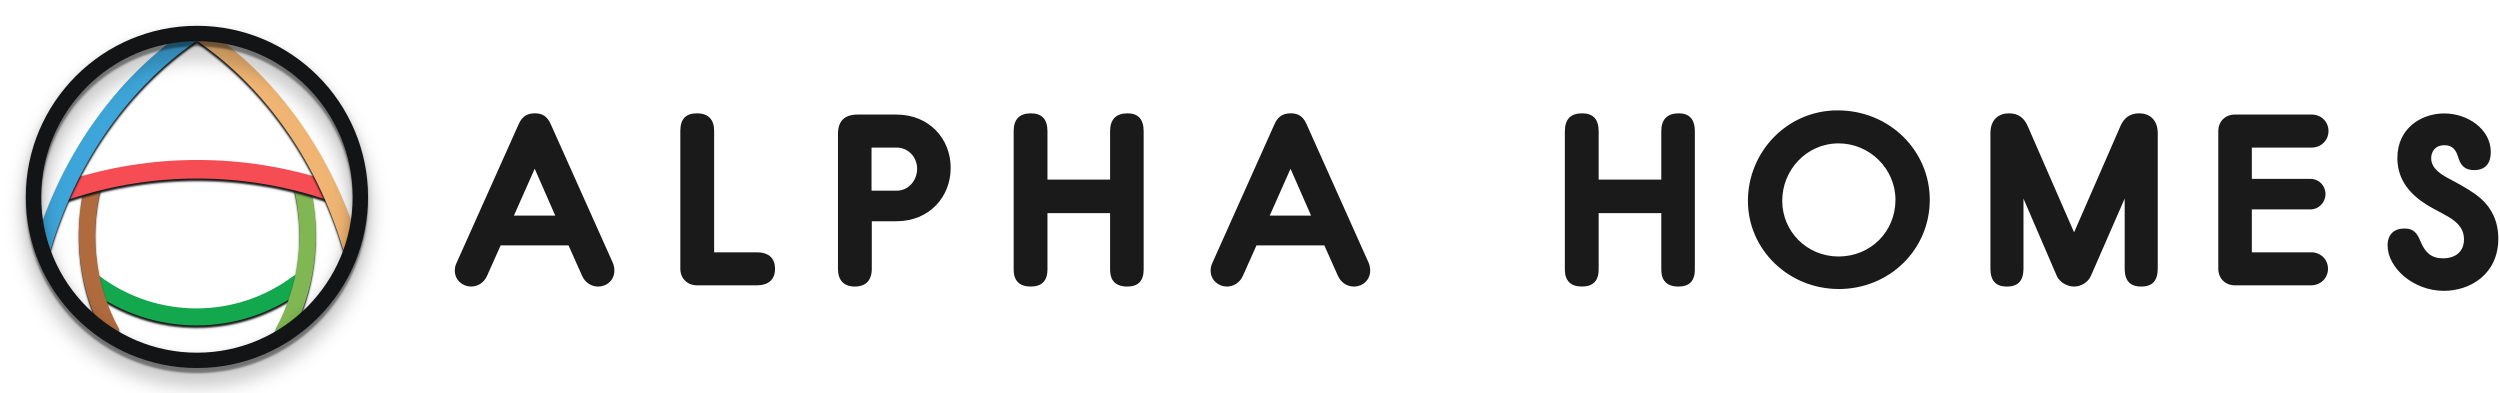
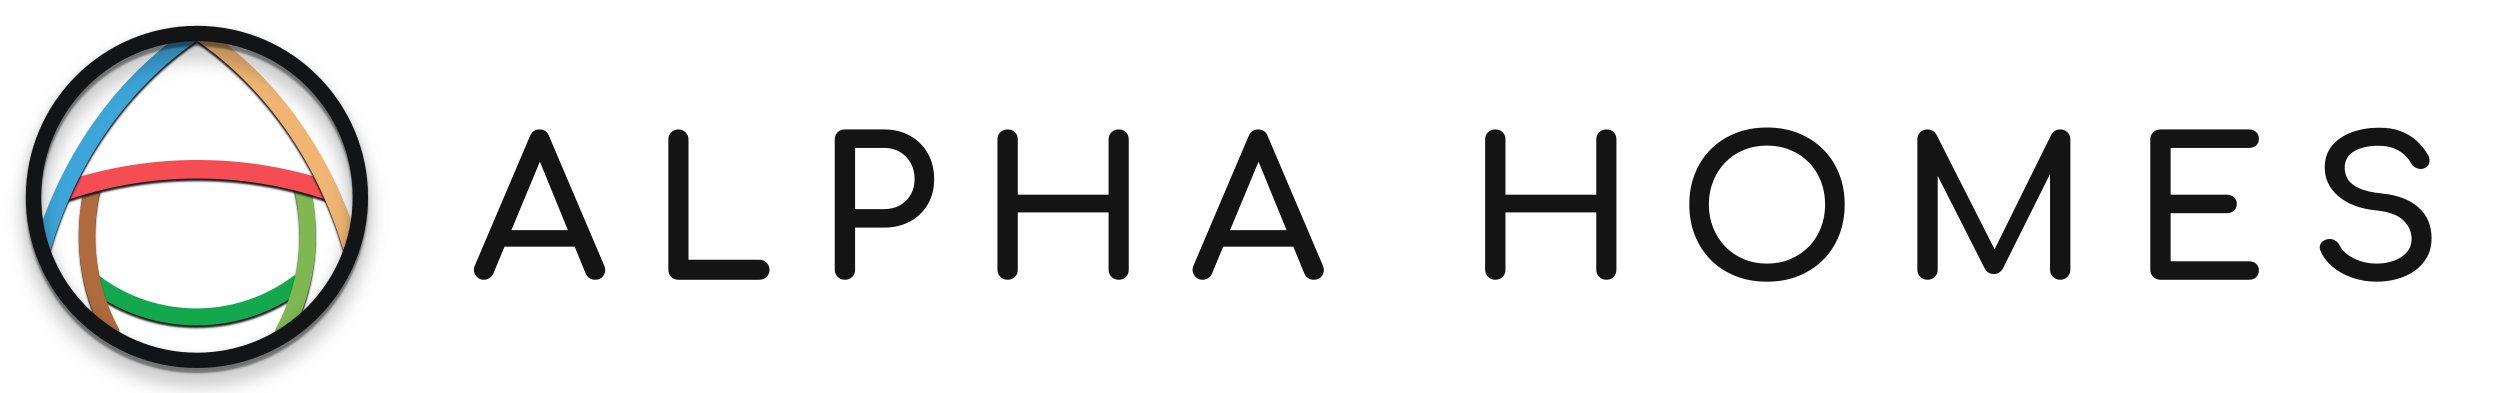
<svg xmlns="http://www.w3.org/2000/svg" xmlns:xlink="http://www.w3.org/1999/xlink" width="974px" height="153px" viewBox="0 0 974 153" version="1.1">
  <defs>
    <path d="M103.897,101.46 C79.23,119.954 45.32,119.954 20.653,101.46 C19.204,100.37 18.818,98.482 19.749,97.379 L20.6,96.355 C21.544,95.238 23.339,95.185 24.642,96.156 C46.943,112.881 77.621,112.881 99.921,96.156 C101.225,95.185 103.02,95.238 103.964,96.355 L104.815,97.379 C105.732,98.496 105.36,100.37 103.897,101.46" id="path-1" />
    <filter x="-2.3%" y="-5.0%" width="104.6%" height="120.1%" filterUnits="objectBoundingBox" id="filter-2">
      <feOffset dx="0" dy="1" in="SourceAlpha" result="shadowOffsetOuter1" />
      <feGaussianBlur stdDeviation="0.5" in="shadowOffsetOuter1" result="shadowBlurOuter1" />
      <feColorMatrix values="0 0 0 0 0.075   0 0 0 0 0.078   0 0 0 0 0.082  0 0 0 1 0" type="matrix" in="shadowBlurOuter1" />
    </filter>
    <path d="M95.084,119.782 L95.084,119.782 C93.502,119 92.678,117.529 93.249,116.509 C102.023,100.396 104.948,80.639 100.069,61.028 C99.763,59.769 100.84,58.271 102.515,57.702 L102.515,57.702 C104.19,57.132 105.878,57.794 106.091,58.775 C111.528,79.857 108.603,101.23 99.245,118.814 C98.5,120.312 96.679,120.55 95.084,119.782" id="path-3" />
    <filter x="-12.7%" y="-1.6%" width="125.4%" height="106.4%" filterUnits="objectBoundingBox" id="filter-4">
      <feOffset dx="0" dy="1" in="SourceAlpha" result="shadowOffsetOuter1" />
      <feGaussianBlur stdDeviation="0.5" in="shadowOffsetOuter1" result="shadowBlurOuter1" />
      <feColorMatrix values="0 0 0 0 0.075   0 0 0 0 0.078   0 0 0 0 0.082  0 0 0 1 0" type="matrix" in="shadowBlurOuter1" />
    </filter>
    <path d="M30.26,119.773 L30.167,119.773 C31.749,118.992 32.572,117.523 32.014,116.491 C23.231,100.388 20.308,80.619 25.184,61.023 C25.49,59.765 24.414,58.27 22.739,57.701 C21.052,57.132 19.364,57.794 19.165,58.773 C13.73,79.852 16.654,101.222 26.008,118.807 C26.766,120.302 28.586,120.554 30.181,119.786" id="path-5" />
    <filter x="-12.7%" y="-1.6%" width="125.4%" height="106.4%" filterUnits="objectBoundingBox" id="filter-6">
      <feOffset dx="0" dy="1" in="SourceAlpha" result="shadowOffsetOuter1" />
      <feGaussianBlur stdDeviation="0.5" in="shadowOffsetOuter1" result="shadowBlurOuter1" />
      <feColorMatrix values="0 0 0 0 0.075   0 0 0 0 0.078   0 0 0 0 0.082  0 0 0 1 0" type="matrix" in="shadowBlurOuter1" />
    </filter>
    <path d="M111.844,66.001 C79.885,55.464 45.332,55.464 13.373,66.001 C11.418,66.647 9.275,65.685 8.597,63.815 C7.918,61.944 9.023,59.811 11.085,59.139 C44.547,48.115 80.71,48.115 114.172,59.139 C116.234,59.824 117.339,61.944 116.66,63.815 C115.968,65.685 113.826,66.647 111.884,66.001" id="path-7" />
    <filter x="-1.8%" y="-6.5%" width="103.7%" height="126.1%" filterUnits="objectBoundingBox" id="filter-8">
      <feOffset dx="0" dy="1" in="SourceAlpha" result="shadowOffsetOuter1" />
      <feGaussianBlur stdDeviation="0.5" in="shadowOffsetOuter1" result="shadowBlurOuter1" />
      <feColorMatrix values="0 0 0 0 0.075   0 0 0 0 0.078   0 0 0 0 0.082  0 0 0 1 0" type="matrix" in="shadowBlurOuter1" />
    </filter>
    <path d="M62.5,4.643 L62.5,1.167 L63.008,1.167 C63.54,0.407 64.39,2.06720636e-06 65.253,7.92262771e-12 L65.253,0 C65.792,-1.29100397e-06 66.336,0.159 66.812,0.49 C91.483,17.32 113.122,44.893 124.693,80.754 C125.305,82.664 124.56,85.276 123.057,86.483 C121.541,87.677 119.852,87.067 119.28,85.17 C108.587,49.601 87.719,22.148 63.713,5.305 C63.54,5.172 63.381,5.026 63.234,4.867 C63.016,4.734 62.764,4.656 62.5,4.643 Z" id="path-9" />
    <filter x="-3.2%" y="-1.1%" width="106.4%" height="104.6%" filterUnits="objectBoundingBox" id="filter-10">
      <feOffset dx="0" dy="1" in="SourceAlpha" result="shadowOffsetOuter1" />
      <feGaussianBlur stdDeviation="0.5" in="shadowOffsetOuter1" result="shadowBlurOuter1" />
      <feColorMatrix values="0 0 0 0 0.075   0 0 0 0 0.078   0 0 0 0 0.082  0 0 0 1 0" type="matrix" in="shadowBlurOuter1" />
    </filter>
    <path d="M62.5,4.643 C62.474,4.642 62.449,4.641 62.423,4.641 C62.197,4.641 61.984,4.681 61.785,4.774 C61.612,4.973 61.425,5.159 61.213,5.305 C37.206,22.148 16.339,49.601 5.646,85.17 C5.074,87.067 3.385,87.703 1.869,86.483 C0.353,85.263 -0.405,82.664 0.22,80.754 C11.804,44.879 33.429,17.333 58.101,0.49 C59.337,-0.358 61.04,-0.053 61.904,1.167 L62.5,1.167 L62.5,4.643 Z" id="path-11" />
    <filter x="-3.2%" y="-1.1%" width="106.4%" height="104.6%" filterUnits="objectBoundingBox" id="filter-12">
      <feOffset dx="0" dy="1" in="SourceAlpha" result="shadowOffsetOuter1" />
      <feGaussianBlur stdDeviation="0.5" in="shadowOffsetOuter1" result="shadowBlurOuter1" />
      <feColorMatrix values="0 0 0 0 0.075   0 0 0 0 0.078   0 0 0 0 0.082  0 0 0 1 0" type="matrix" in="shadowBlurOuter1" />
    </filter>
    <path d="M66.671,133.329 C29.891,133.329 0,103.425 0,66.658 C0,29.891 29.891,0 66.671,0 C103.451,0 133.329,29.904 133.329,66.671 C133.329,103.438 103.425,133.329 66.671,133.329 M66.671,5.983 C33.209,5.983 5.997,33.209 5.997,66.671 C5.997,100.133 33.209,127.358 66.684,127.358 C100.16,127.358 127.358,100.133 127.358,66.671 C127.358,33.209 100.133,5.983 66.671,5.983" id="path-13" />
    <filter x="-11.3%" y="-6.8%" width="122.5%" height="122.5%" filterUnits="objectBoundingBox" id="filter-14">
      <feOffset dx="0" dy="6" in="SourceAlpha" result="shadowOffsetOuter1" />
      <feGaussianBlur stdDeviation="4" in="shadowOffsetOuter1" result="shadowBlurOuter1" />
      <feColorMatrix values="0 0 0 0 0   0 0 0 0 0   0 0 0 0 0  0 0 0 0.307 0" type="matrix" in="shadowBlurOuter1" result="shadowMatrixOuter1" />
      <feOffset dx="0" dy="1" in="SourceAlpha" result="shadowOffsetOuter2" />
      <feGaussianBlur stdDeviation="1.5" in="shadowOffsetOuter2" result="shadowBlurOuter2" />
      <feColorMatrix values="0 0 0 0 0   0 0 0 0 0   0 0 0 0 0  0 0 0 0.148 0" type="matrix" in="shadowBlurOuter2" result="shadowMatrixOuter2" />
      <feOffset dx="0" dy="2" in="SourceAlpha" result="shadowOffsetOuter3" />
      <feGaussianBlur stdDeviation="0.5" in="shadowOffsetOuter3" result="shadowBlurOuter3" />
      <feColorMatrix values="0 0 0 0 0   0 0 0 0 0   0 0 0 0 0  0 0 0 0.417 0" type="matrix" in="shadowBlurOuter3" result="shadowMatrixOuter3" />
      <feMerge>
        <feMergeNode in="shadowMatrixOuter1" />
        <feMergeNode in="shadowMatrixOuter2" />
        <feMergeNode in="shadowMatrixOuter3" />
      </feMerge>
    </filter>
  </defs>
  <g id="logo-full-dark" stroke="none" stroke-width="1" fill="none" fill-rule="evenodd">
-     <g id="text-dark" transform="translate(177, 43)" fill="#1A1A1A" fill-rule="nonzero">
-       <path d="M49.768,64.416 L44.498,52.608 L18.05,52.608 L12.78,64.416 C11.512,67.296 8.974,68.64 6.535,68.64 C3.216,68.64 0.191,66.144 0.191,62.4 C0.191,61.44 0.386,60.384 0.874,59.424 L25.077,5.376 C26.541,2.016 28.786,1.152 31.421,1.152 C33.958,1.152 36.105,2.016 37.569,5.376 L61.772,59.424 C62.162,60.384 62.357,61.44 62.357,62.4 C62.357,66.144 59.429,68.64 56.014,68.64 C53.574,68.64 51.036,67.296 49.768,64.416 Z M31.323,22.752 L23.223,40.992 L39.325,40.992 L31.323,22.752 Z M101.231,8.064 L101.231,55.296 L117.822,55.296 C122.409,55.296 124.946,57.504 124.946,61.728 C124.946,65.952 122.409,68.16 117.822,68.16 L94.497,68.16 C90.691,68.16 88.056,65.376 88.056,61.728 L88.056,7.968 C88.056,3.36 90.203,1.152 94.497,1.152 C98.987,1.152 101.231,3.552 101.231,8.064 Z M157.184,1.632 L172.213,1.632 C185.095,1.632 193.39,11.136 193.39,22.368 C193.39,33.696 185.095,43.2 172.213,43.2 L162.649,43.2 L162.649,61.728 C162.649,66.24 160.307,68.64 156.013,68.64 C151.816,68.64 149.474,66.24 149.474,61.728 L149.474,9.216 C149.474,4.128 152.011,1.632 157.184,1.632 Z M162.551,14.496 L162.551,31.296 L172.311,31.296 C176.897,31.296 180.313,27.36 180.313,22.752 C180.313,18.24 176.897,14.496 172.311,14.496 L162.551,14.496 Z M231.093,8.16 L231.093,26.976 L255.491,26.976 L255.491,8.16 C255.491,3.456 257.834,1.152 262.323,1.152 C266.422,1.152 268.569,3.456 268.569,8.16 L268.569,62.016 C268.569,66.336 266.519,68.64 262.225,68.64 C257.638,68.64 255.491,66.336 255.491,62.016 L255.491,40.032 L231.093,40.032 L231.093,62.016 C231.093,66.336 228.946,68.64 224.555,68.64 C220.163,68.64 217.919,66.336 217.919,62.016 L217.919,8.16 C217.919,3.456 220.163,1.152 224.652,1.152 C228.946,1.152 231.093,3.456 231.093,8.16 Z M344.235,64.416 L338.965,52.608 L312.518,52.608 L307.248,64.416 C305.979,67.296 303.441,68.64 301.002,68.64 C297.684,68.64 294.658,66.144 294.658,62.4 C294.658,61.44 294.853,60.384 295.341,59.424 L319.544,5.376 C321.008,2.016 323.253,1.152 325.888,1.152 C328.425,1.152 330.572,2.016 332.036,5.376 L356.239,59.424 C356.629,60.384 356.824,61.44 356.824,62.4 C356.824,66.144 353.896,68.64 350.481,68.64 C348.041,68.64 345.504,67.296 344.235,64.416 Z M325.79,22.752 L317.69,40.992 L333.793,40.992 L325.79,22.752 Z" id="ALPHA" />
-       <path d="M445.84,8.16 L445.84,26.976 L470.238,26.976 L470.238,8.16 C470.238,3.456 472.58,1.152 477.07,1.152 C481.168,1.152 483.315,3.456 483.315,8.16 L483.315,62.016 C483.315,66.336 481.266,68.64 476.972,68.64 C472.385,68.64 470.238,66.336 470.238,62.016 L470.238,40.032 L445.84,40.032 L445.84,62.016 C445.84,66.336 443.693,68.64 439.302,68.64 C434.91,68.64 432.665,66.336 432.665,62.016 L432.665,8.16 C432.665,3.456 434.91,1.152 439.399,1.152 C443.693,1.152 445.84,3.456 445.84,8.16 Z M574.84,34.848 C574.84,54.24 559.128,69.6 539.414,69.6 C519.896,69.6 503.989,54.336 503.989,35.232 C503.989,16.32 519.115,0 538.927,0 C559.323,0 574.84,15.84 574.84,34.848 Z M539.317,12.864 C526.825,12.864 517.359,23.232 517.359,35.232 C517.359,47.136 526.923,56.928 539.317,56.928 C551.809,56.928 561.47,47.232 561.47,34.848 C561.47,22.848 551.516,12.864 539.317,12.864 Z M631.061,47.52 L649.116,6.144 C650.58,2.784 652.922,1.152 656.435,1.152 C660.241,1.152 663.657,3.456 663.657,8.928 L663.657,61.632 C663.657,66.336 661.608,68.64 657.216,68.64 C652.824,68.64 650.775,66.336 650.775,61.632 L650.775,34.368 L637.6,64.512 C636.429,67.104 633.696,68.64 631.061,68.64 C628.524,68.64 625.499,67.104 624.328,64.512 L611.348,34.368 L611.348,61.632 C611.348,66.336 609.298,68.64 604.907,68.64 C600.515,68.64 598.466,66.336 598.466,61.632 L598.466,8.928 C598.466,3.456 601.784,1.152 605.687,1.152 C609.201,1.152 611.543,2.784 613.007,6.144 L631.061,47.52 Z M693.683,1.632 L723.643,1.632 C727.352,1.632 730.182,4.416 730.182,8.064 C730.182,11.616 727.352,14.496 723.643,14.496 L700.319,14.496 L700.319,26.688 L723.058,26.688 C726.474,26.688 729.011,29.28 729.011,32.64 C729.011,35.808 726.474,38.592 723.058,38.592 L700.319,38.592 L700.319,55.296 L723.448,55.296 C727.059,55.296 729.987,57.984 729.987,61.728 C729.987,65.376 727.059,68.16 723.448,68.16 L693.683,68.16 C689.877,68.16 687.242,65.376 687.242,61.728 L687.242,8.064 C687.242,4.416 689.877,1.632 693.683,1.632 Z M780.727,18.28 C779.946,15.784 778.775,13.576 775.359,13.576 C771.748,13.576 770.187,16.072 770.187,18.664 C770.187,22.888 774.578,25.288 777.896,27.016 C783.362,29.896 786.972,32.104 789.607,34.408 C793.804,38.152 796.341,43.336 796.341,49.96 C796.341,63.88 785.313,70.312 775.164,70.312 C763.062,70.312 753.206,61.192 753.206,52.648 C753.206,48.232 755.841,46.024 759.744,46.024 C763.746,46.024 764.917,48.328 766.185,51.4 C767.942,55.432 770.284,57.64 774.773,57.64 C779.751,57.64 782.971,54.952 782.971,50.248 C782.971,46.888 781.312,44.68 778.97,42.856 C776.335,40.84 772.431,39.208 768.82,37 C762.379,33.064 757.012,27.4 757.012,18.568 C757.012,6.856 766.478,1.192 775.261,1.192 C784.337,1.192 793.413,7.24 793.413,16.264 C793.413,20.296 791.559,23.272 786.972,23.272 C782.483,23.272 781.41,20.488 780.727,18.28 Z" id="HOMES" />
+     <g id="text-dark" transform="translate(177, 43)" fill="#141414" fill-rule="nonzero">
+       <path d="M33.335,19.987 L15.198,63.6 C14.842,64.4 14.321,65 13.635,65.4 C12.949,65.8 12.25,66 11.538,66 C10.115,66 9.022,65.4 8.26,64.2 C7.497,63 7.421,61.725 8.031,60.375 L29.455,10.05 C30.218,8.3 31.463,7.425 33.191,7.425 C35.021,7.425 36.267,8.3 36.927,10.05 L58.428,60.525 C58.987,61.925 58.898,63.187 58.161,64.312 C57.424,65.438 56.319,66 54.845,66 C54.082,66 53.358,65.788 52.672,65.362 C51.985,64.937 51.49,64.35 51.185,63.6 L33.335,19.987 Z M15.579,53.1 L18.629,46.65 L48.516,46.65 L51.566,53.1 L15.579,53.1 Z M87.274,66 C86.155,66 85.228,65.625 84.491,64.875 C83.754,64.125 83.385,63.2 83.385,62.1 L83.385,11.325 C83.385,10.225 83.766,9.3 84.529,8.55 C85.291,7.8 86.206,7.425 87.274,7.425 C88.392,7.425 89.332,7.8 90.095,8.55 C90.857,9.3 91.238,10.225 91.238,11.325 L91.238,58.2 L118.838,58.2 C119.957,58.2 120.897,58.575 121.659,59.325 C122.422,60.075 122.803,61 122.803,62.1 C122.803,63.2 122.422,64.125 121.659,64.875 C120.897,65.625 119.957,66 118.838,66 L87.274,66 Z M152.182,66 C151.064,66 150.124,65.625 149.361,64.875 C148.599,64.125 148.218,63.2 148.218,62.1 L148.218,11.325 C148.218,10.175 148.599,9.238 149.361,8.512 C150.124,7.787 151.064,7.425 152.182,7.425 L167.431,7.425 C171.243,7.425 174.623,8.25 177.571,9.9 C180.519,11.55 182.819,13.837 184.471,16.762 C186.123,19.688 186.949,23.05 186.949,26.85 C186.949,30.5 186.123,33.75 184.471,36.6 C182.819,39.45 180.519,41.675 177.571,43.275 C174.623,44.875 171.243,45.675 167.431,45.675 L156.147,45.675 L156.147,62.1 C156.147,63.2 155.778,64.125 155.041,64.875 C154.304,65.625 153.351,66 152.182,66 Z M156.147,38.475 L167.431,38.475 C169.769,38.475 171.828,37.975 173.607,36.975 C175.386,35.975 176.784,34.6 177.8,32.85 C178.817,31.1 179.325,29.1 179.325,26.85 C179.325,24.45 178.817,22.338 177.8,20.512 C176.784,18.687 175.386,17.25 173.607,16.2 C171.828,15.15 169.769,14.625 167.431,14.625 L156.147,14.625 L156.147,38.475 Z M215.566,66 C214.448,66 213.508,65.625 212.745,64.875 C211.983,64.125 211.601,63.2 211.601,62.1 L211.601,11.325 C211.601,10.175 211.983,9.238 212.745,8.512 C213.508,7.787 214.448,7.425 215.566,7.425 C216.735,7.425 217.688,7.787 218.425,8.512 C219.162,9.238 219.531,10.175 219.531,11.325 L219.531,32.85 L254.908,32.85 L254.908,11.325 C254.908,10.175 255.289,9.238 256.051,8.512 C256.814,7.787 257.754,7.425 258.873,7.425 C260.042,7.425 260.982,7.787 261.694,8.512 C262.405,9.238 262.761,10.175 262.761,11.325 L262.761,62.1 C262.761,63.2 262.405,64.125 261.694,64.875 C260.982,65.625 260.042,66 258.873,66 C257.754,66 256.814,65.625 256.051,64.875 C255.289,64.125 254.908,63.2 254.908,62.1 L254.908,39.75 L219.531,39.75 L219.531,62.1 C219.531,63.2 219.162,64.125 218.425,64.875 C217.688,65.625 216.735,66 215.566,66 Z M313.327,19.987 L295.19,63.6 C294.834,64.4 294.313,65 293.627,65.4 C292.941,65.8 292.242,66 291.53,66 C290.107,66 289.014,65.4 288.252,64.2 C287.489,63 287.413,61.725 288.023,60.375 L309.447,10.05 C310.21,8.3 311.455,7.425 313.183,7.425 C315.013,7.425 316.259,8.3 316.919,10.05 L338.42,60.525 C338.979,61.925 338.89,63.187 338.153,64.312 C337.416,65.438 336.311,66 334.837,66 C334.074,66 333.35,65.788 332.664,65.362 C331.977,64.937 331.482,64.35 331.177,63.6 L313.327,19.987 L313.327,19.987 Z M295.571,53.1 L298.621,46.65 L328.508,46.65 L331.558,53.1 L295.571,53.1 Z M405.565,66 C404.447,66 403.507,65.625 402.744,64.875 C401.982,64.125 401.601,63.2 401.601,62.1 L401.601,11.325 C401.601,10.175 401.982,9.238 402.744,8.512 C403.507,7.787 404.447,7.425 405.565,7.425 C406.734,7.425 407.687,7.787 408.424,8.512 C409.161,9.238 409.53,10.175 409.53,11.325 L409.53,32.85 L444.907,32.85 L444.907,11.325 C444.907,10.175 445.288,9.238 446.051,8.512 C446.813,7.787 447.753,7.425 448.872,7.425 C450.041,7.425 450.981,7.787 451.693,8.512 C452.404,9.238 452.76,10.175 452.76,11.325 L452.76,62.1 C452.76,63.2 452.404,64.125 451.693,64.875 C450.981,65.625 450.041,66 448.872,66 C447.753,66 446.813,65.625 446.051,64.875 C445.288,64.125 444.907,63.2 444.907,62.1 L444.907,39.75 L409.53,39.75 L409.53,62.1 C409.53,63.2 409.161,64.125 408.424,64.875 C407.687,65.625 406.734,66 405.565,66 Z M511.417,66.75 C506.944,66.75 502.852,66.013 499.142,64.537 C495.431,63.062 492.242,60.988 489.573,58.312 C486.904,55.637 484.833,52.463 483.359,48.788 C481.885,45.112 481.148,41.075 481.148,36.675 C481.148,32.275 481.885,28.25 483.359,24.6 C484.833,20.95 486.904,17.788 489.573,15.113 C492.242,12.437 495.431,10.363 499.142,8.887 C502.852,7.412 506.944,6.675 511.417,6.675 C515.89,6.675 519.969,7.412 523.654,8.887 C527.339,10.363 530.529,12.437 533.222,15.113 C535.916,17.788 538,20.95 539.474,24.6 C540.949,28.25 541.686,32.275 541.686,36.675 C541.686,41.075 540.949,45.112 539.474,48.788 C538,52.463 535.916,55.637 533.222,58.312 C530.529,60.988 527.339,63.062 523.654,64.537 C519.969,66.013 515.89,66.75 511.417,66.75 Z M511.417,59.7 C514.721,59.7 517.758,59.113 520.528,57.938 C523.298,56.762 525.7,55.138 527.733,53.062 C529.766,50.987 531.329,48.55 532.422,45.75 C533.515,42.95 534.061,39.925 534.061,36.675 C534.061,33.425 533.515,30.4 532.422,27.6 C531.329,24.8 529.766,22.363 527.733,20.288 C525.7,18.212 523.298,16.6 520.528,15.45 C517.758,14.3 514.721,13.725 511.417,13.725 C508.113,13.725 505.076,14.3 502.306,15.45 C499.535,16.6 497.147,18.212 495.139,20.288 C493.131,22.363 491.568,24.8 490.45,27.6 C489.332,30.4 488.772,33.425 488.772,36.675 C488.772,39.925 489.332,42.95 490.45,45.75 C491.568,48.55 493.131,50.987 495.139,53.062 C497.147,55.138 499.535,56.762 502.306,57.938 C505.076,59.113 508.113,59.7 511.417,59.7 Z M600.098,54.115 L622.148,9.525 C622.961,8.125 624.13,7.425 625.655,7.425 C626.773,7.425 627.714,7.787 628.476,8.512 C629.239,9.238 629.62,10.175 629.62,11.325 L629.62,62.1 C629.62,63.2 629.226,64.125 628.438,64.875 C627.65,65.625 626.723,66 625.655,66 C624.537,66 623.597,65.625 622.834,64.875 C622.072,64.125 621.69,63.2 621.69,62.1 L621.69,24.807 L603.24,61.8 C602.375,63.1 601.232,63.75 599.809,63.75 C598.131,63.75 596.911,62.975 596.149,61.425 L577.927,25.506 L577.927,62.1 C577.927,63.2 577.545,64.125 576.783,64.875 C576.021,65.625 575.08,66 573.962,66 C572.844,66 571.903,65.625 571.141,64.875 C570.379,64.125 569.997,63.2 569.997,62.1 L569.997,11.325 C569.997,10.175 570.379,9.238 571.141,8.512 C571.903,7.787 572.844,7.425 573.962,7.425 C575.487,7.425 576.656,8.125 577.469,9.525 L600.098,54.115 Z M664.717,66 C663.599,66 662.659,65.625 661.896,64.875 C661.134,64.125 660.753,63.2 660.753,62.1 L660.753,11.325 C660.753,10.175 661.134,9.238 661.896,8.512 C662.659,7.787 663.599,7.425 664.717,7.425 L699.179,7.425 C700.349,7.425 701.289,7.762 702,8.438 C702.712,9.113 703.068,10 703.068,11.1 C703.068,12.15 702.712,13 702,13.65 C701.289,14.3 700.349,14.625 699.179,14.625 L668.682,14.625 L668.682,32.85 L690.564,32.85 C691.733,32.85 692.673,33.187 693.385,33.862 C694.097,34.538 694.452,35.4 694.452,36.45 C694.452,37.5 694.097,38.362 693.385,39.038 C692.673,39.713 691.733,40.05 690.564,40.05 L668.682,40.05 L668.682,58.8 L699.179,58.8 C700.349,58.8 701.289,59.125 702,59.775 C702.712,60.425 703.068,61.275 703.068,62.325 C703.068,63.425 702.712,64.312 702,64.987 C701.289,65.663 700.349,66 699.179,66 L664.717,66 Z M748.916,66.75 C745.663,66.75 742.562,66.25 739.614,65.25 C736.666,64.25 734.099,62.85 731.913,61.05 C729.728,59.25 728.127,57.175 727.11,54.825 C726.602,53.775 726.614,52.8 727.148,51.9 C727.682,51 728.584,50.425 729.855,50.175 C730.77,49.975 731.672,50.112 732.561,50.587 C733.451,51.063 734.124,51.775 734.582,52.725 C735.192,53.975 736.196,55.125 737.594,56.175 C738.991,57.225 740.681,58.075 742.664,58.725 C744.646,59.375 746.73,59.7 748.916,59.7 C751.355,59.7 753.605,59.325 755.663,58.575 C757.722,57.825 759.386,56.738 760.657,55.312 C761.928,53.887 762.563,52.125 762.563,50.025 C762.563,47.375 761.509,45 759.399,42.9 C757.29,40.8 753.821,39.5 748.992,39 C742.689,38.4 737.733,36.575 734.124,33.525 C730.516,30.475 728.711,26.7 728.711,22.2 C728.711,18.9 729.651,16.1 731.532,13.8 C733.413,11.5 735.967,9.75 739.195,8.55 C742.422,7.35 746.018,6.75 749.983,6.75 C753.084,6.75 755.79,7.175 758.103,8.025 C760.416,8.875 762.436,10.05 764.164,11.55 C765.893,13.05 767.392,14.825 768.663,16.875 C769.374,17.975 769.667,19.012 769.54,19.988 C769.413,20.963 768.917,21.725 768.053,22.275 C767.087,22.875 766.045,23 764.927,22.65 C763.809,22.3 762.97,21.65 762.411,20.7 C761.598,19.25 760.606,18.025 759.437,17.025 C758.268,16.025 756.896,15.238 755.32,14.662 C753.744,14.087 751.889,13.8 749.754,13.8 C745.993,13.75 742.842,14.437 740.3,15.863 C737.759,17.288 736.488,19.475 736.488,22.425 C736.488,23.925 736.882,25.362 737.67,26.738 C738.458,28.113 739.906,29.3 742.016,30.3 C744.125,31.3 747.162,32 751.127,32.4 C757.175,33 761.89,34.812 765.27,37.837 C768.65,40.863 770.34,44.85 770.34,49.8 C770.34,52.65 769.743,55.125 768.548,57.225 C767.354,59.325 765.753,61.087 763.745,62.513 C761.737,63.938 759.45,65 756.883,65.7 C754.316,66.4 751.66,66.75 748.916,66.75 Z" id="ALPHAHOMES" />
    </g>
    <g id="emblem-dark">
      <g id="ah-logo" transform="translate(10.05429, 10.05429)">
        <g id="ah-logo-emblem" fill-rule="nonzero">
          <g id="logo-core" transform="translate(4.199325, 1.399775)">
            <g id="H-bottom">
              <use fill="black" fill-opacity="1" filter="url(#filter-2)" xlink:href="#path-1" />
              <use fill="#14A84E" xlink:href="#path-1" />
            </g>
            <g id="H-right">
              <use fill="black" fill-opacity="1" filter="url(#filter-4)" xlink:href="#path-3" />
              <use fill="#81B753" xlink:href="#path-3" />
            </g>
            <g id="H-left">
              <use fill="black" fill-opacity="1" filter="url(#filter-6)" xlink:href="#path-5" />
              <use fill="#AF6A3D" xlink:href="#path-5" />
            </g>
            <g id="A-cross">
              <use fill="black" fill-opacity="1" filter="url(#filter-8)" xlink:href="#path-7" />
              <use fill="#F64D54" xlink:href="#path-7" />
            </g>
            <g id="A-right">
              <use fill="black" fill-opacity="1" filter="url(#filter-10)" xlink:href="#path-9" />
              <use fill="#F0B573" xlink:href="#path-9" />
            </g>
            <g id="A-left">
              <use fill="black" fill-opacity="1" filter="url(#filter-12)" xlink:href="#path-11" />
              <use fill="#3DA5D9" xlink:href="#path-11" />
            </g>
          </g>
          <g id="ring">
            <use fill="black" fill-opacity="1" filter="url(#filter-14)" xlink:href="#path-13" />
            <use fill="#131415" xlink:href="#path-13" />
          </g>
        </g>
      </g>
    </g>
  </g>
</svg>
